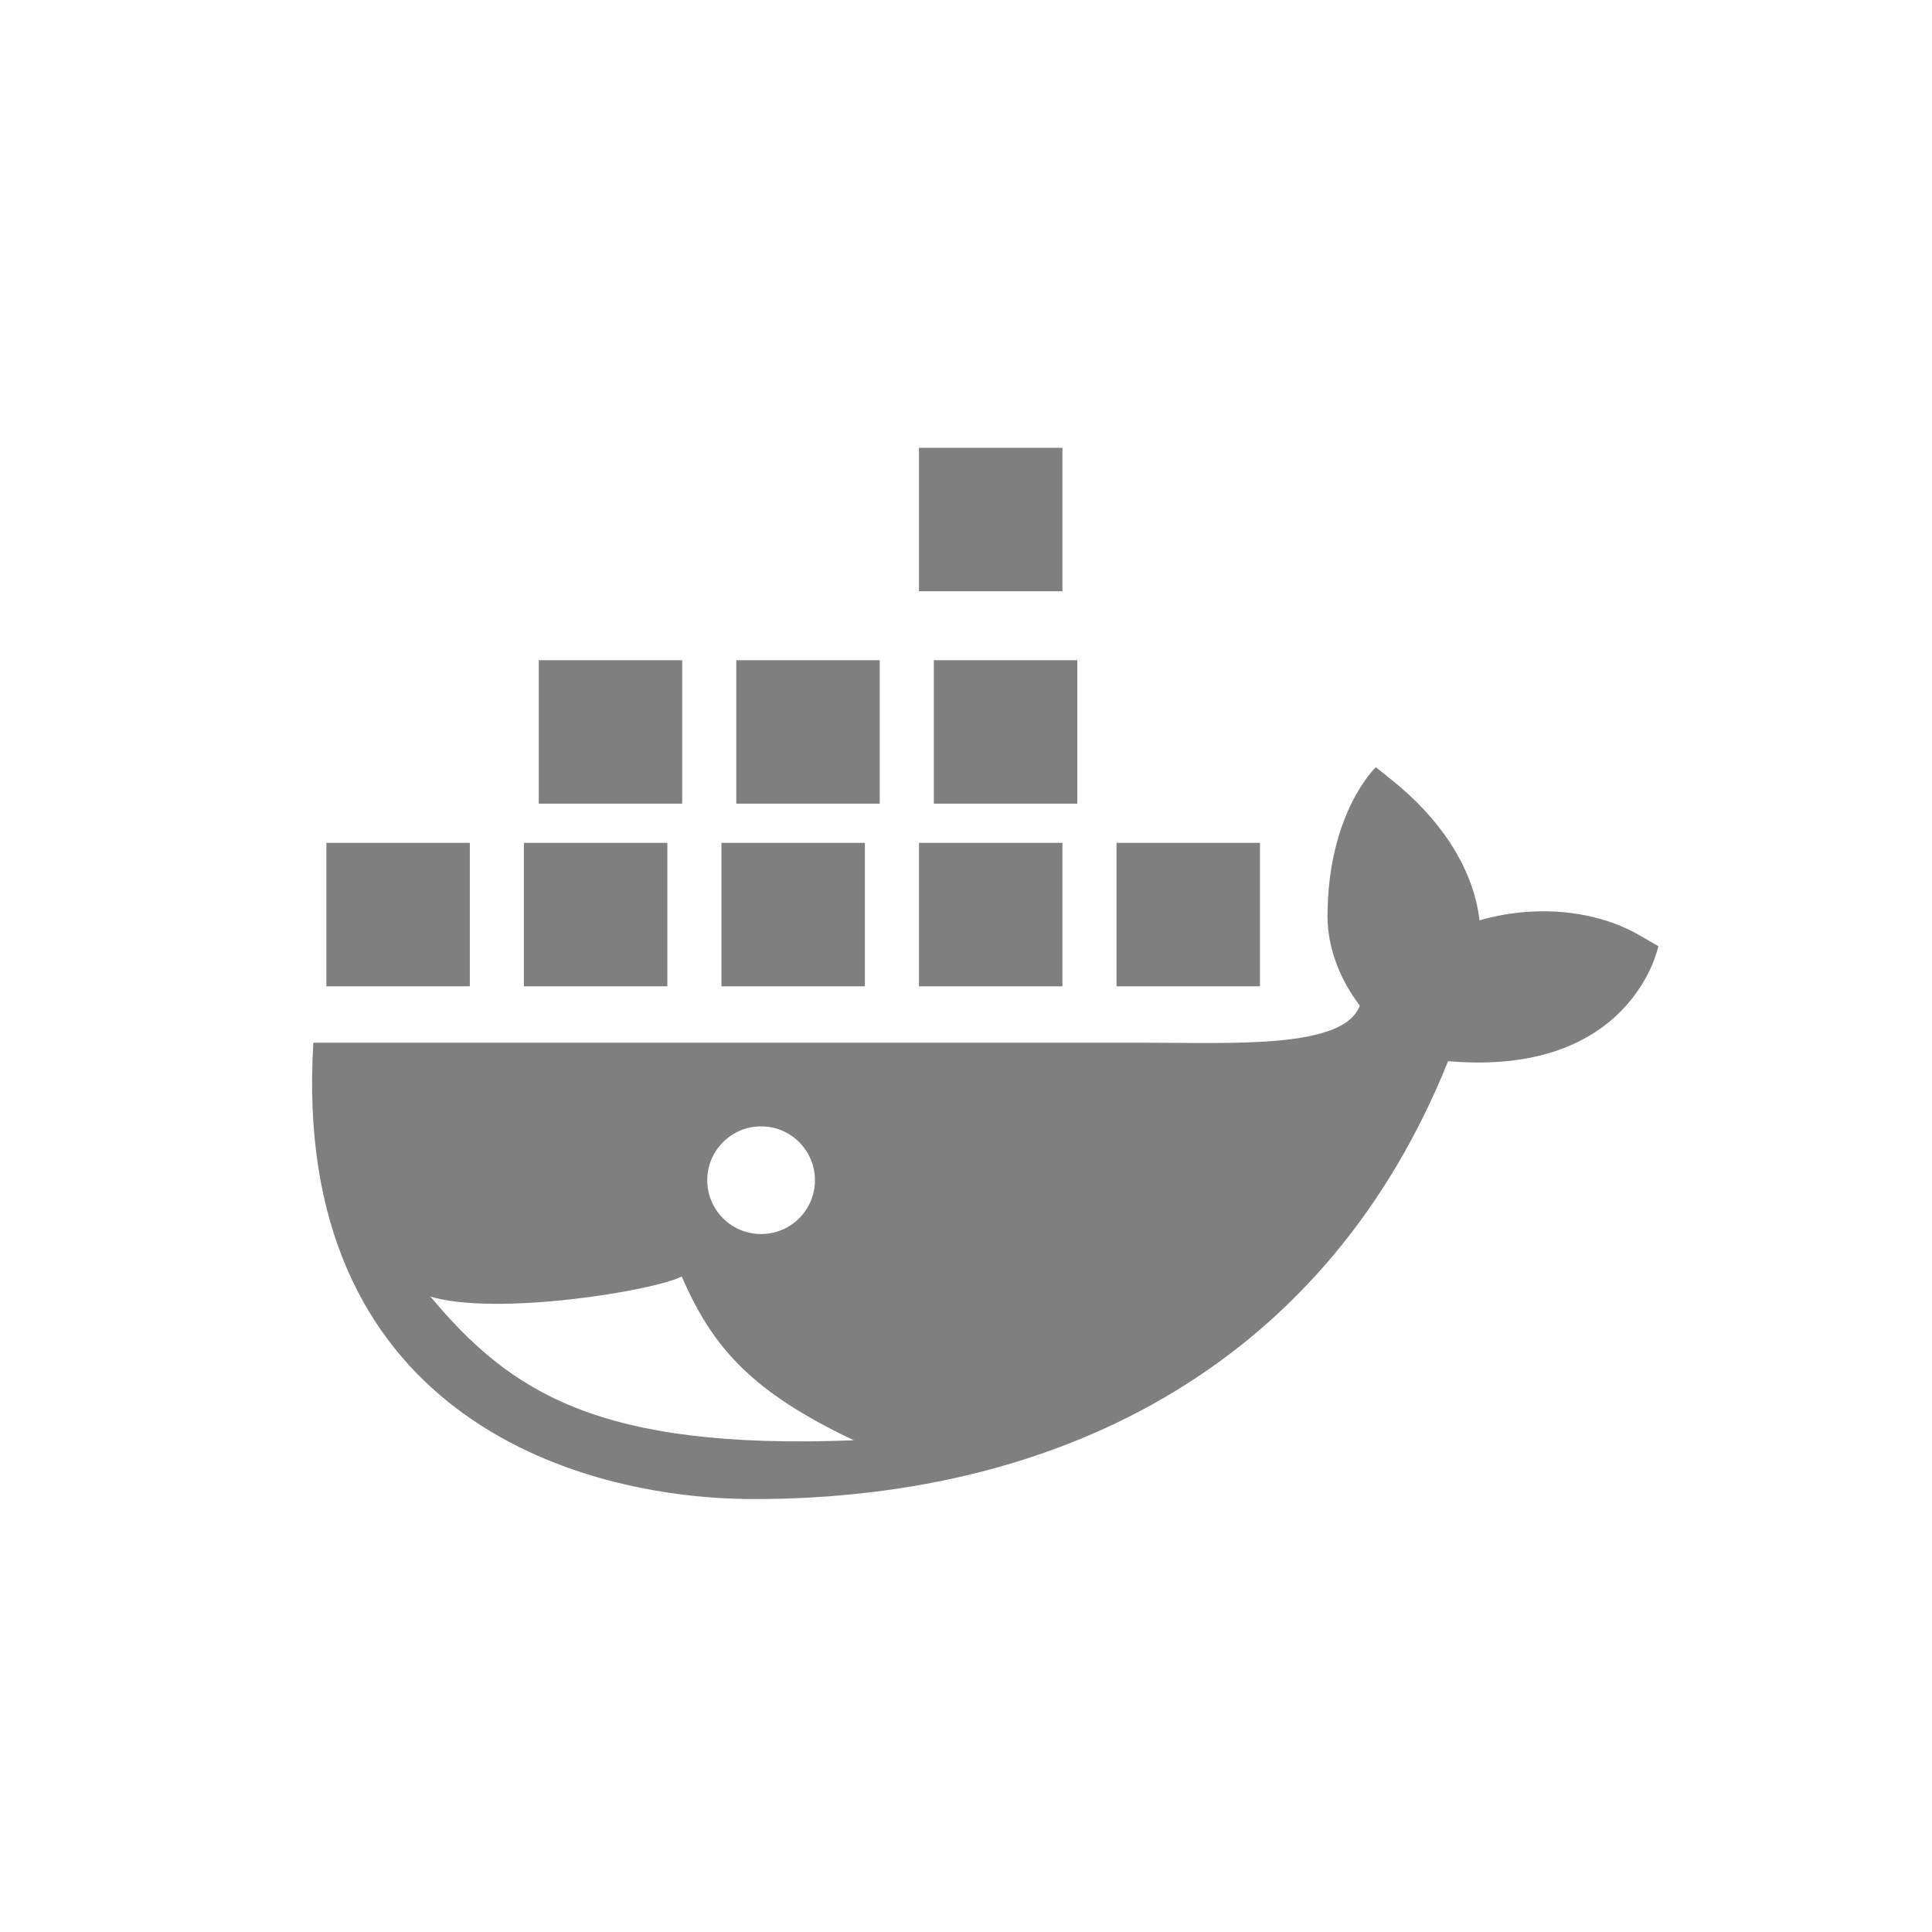
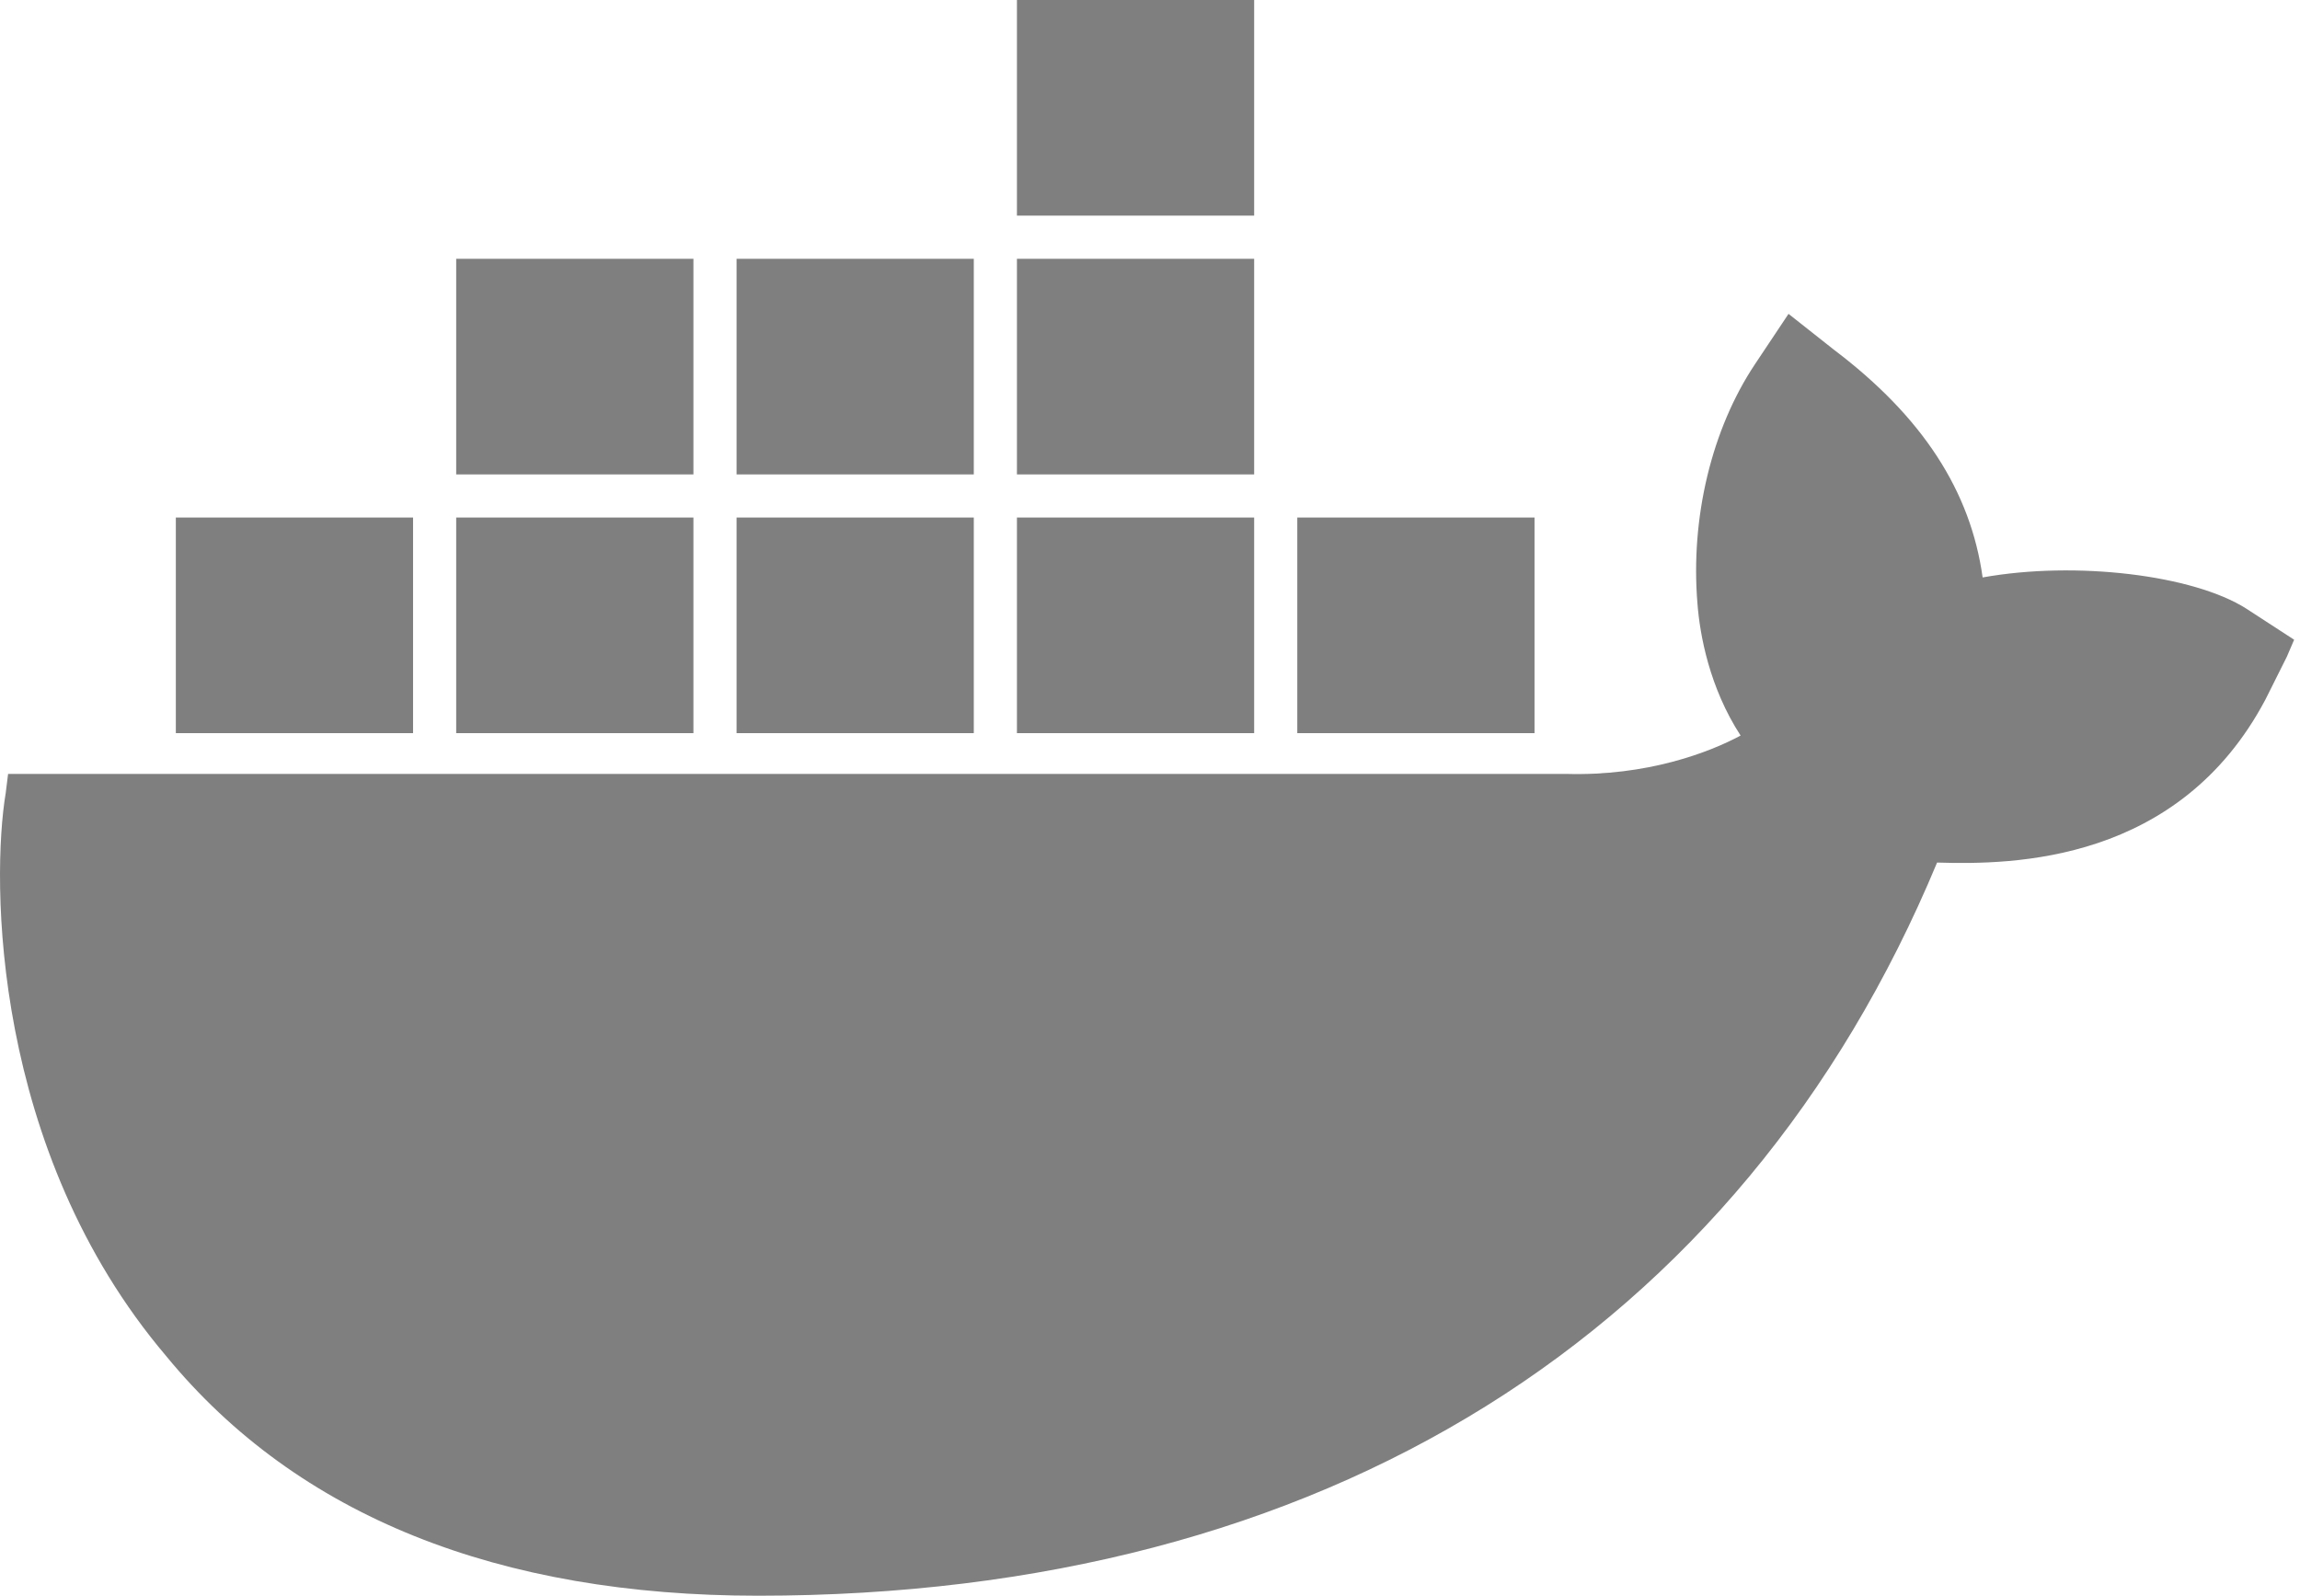
- <svg xmlns="http://www.w3.org/2000/svg" width="130px" height="130px" viewBox="0 0 130 130" version="1.1">
+ <svg xmlns="http://www.w3.org/2000/svg" width="98px" height="68px" viewBox="0 0 98 68" version="1.1">
  <defs />
-   <g id="docker" stroke="none" stroke-width="1" fill="none" fill-rule="evenodd" opacity="0.5">
-     <g id="logo" transform="translate(21, 30)" fill="#000000" fill-rule="nonzero">
-       <path d="M0.962,26.715 L10.613,26.715 L10.613,36.367 L0.962,36.367 L0.962,26.715 Z M14.252,26.715 L23.905,26.715 L23.905,36.367 L14.252,36.367 L14.252,26.715 Z M27.544,26.715 L37.196,26.715 L37.196,36.367 L27.544,36.367 L27.544,26.715 Z M40.836,26.715 L50.488,26.715 L50.488,36.367 L40.836,36.367 L40.836,26.715 Z M40.836,0.132 L50.488,0.132 L50.488,9.784 L40.836,9.784 L40.836,0.132 Z M54.127,26.715 L63.779,26.715 L63.779,36.367 L54.127,36.367 L54.127,26.715 Z" id="Shape" />
-       <path d="M89.315,32.931 C86.211,31.14 82.076,30.895 78.555,31.93 C78.121,28.188 75.662,24.904 72.737,22.555 L71.576,21.621 C71.576,21.621 68.326,24.703 68.326,31.672 C68.326,33.809 69.191,35.958 70.5,37.667 C69.427,40.575 62.025,40.163 56.236,40.163 L0.084,40.163 C-1.419,64.905 17.478,70.868 29.737,70.868 C50.931,70.868 68.411,61.401 76.439,41.403 C88.846,42.481 90.588,33.666 90.588,33.666 L89.315,32.931 Z M30.213,45.79 C32.214,45.79 33.836,47.413 33.836,49.414 C33.836,51.415 32.214,53.037 30.213,53.037 C28.212,53.037 26.589,51.414 26.589,49.414 C26.589,47.413 28.212,45.79 30.213,45.79 Z M7.959,57.243 C12.313,58.565 22.894,56.896 24.871,55.892 C26.96,60.709 29.609,63.666 36.45,66.913 C19.2,67.592 13.312,63.629 7.959,57.243 Z M15.252,14.424 L24.905,14.424 L24.905,24.075 L15.252,24.075 L15.252,14.424 Z M28.544,14.424 L38.196,14.424 L38.196,24.075 L28.544,24.075 L28.544,14.424 Z M41.836,14.424 L51.488,14.424 L51.488,24.075 L41.836,24.075 L41.836,14.424 Z" id="Shape" />
+   <g id="Symbols" stroke="none" stroke-width="1" fill="none" fill-rule="evenodd" opacity="0.5">
+     <g id="Technologies" transform="translate(-485, -540)" fill="#000000" fill-rule="nonzero">
+       <g id="technologies" transform="translate(484, 371)">
+         <g id="docker" transform="translate(1, 169)">
+           <g id="logo">
+             <path d="M29.546,20.216 L19.438,20.216 L19.438,11.027 L29.546,11.027 L29.546,20.216 Z M41.492,22.054 L31.384,22.054 L31.384,31.243 L41.492,31.243 C41.492,31.243 41.492,22.054 41.492,22.054 Z M29.546,22.054 L19.438,22.054 L19.438,31.243 L29.546,31.243 L29.546,22.054 Z M41.492,11.027 L31.384,11.027 L31.384,20.216 L41.492,20.216 C41.492,20.216 41.492,11.027 41.492,11.027 Z M53.438,0 L43.33,0 L43.33,9.189 L53.438,9.189 L53.438,0 Z M65.384,22.054 L55.276,22.054 L55.276,31.243 L65.384,31.243 L65.384,22.054 Z M53.438,22.054 L43.33,22.054 L43.33,31.243 L53.438,31.243 L53.438,22.054 Z M53.438,11.027 L43.33,11.027 L43.33,20.216 L53.438,20.216 L53.438,11.027 Z M17.6,22.054 L7.492,22.054 L7.492,31.243 L17.6,31.243 L17.6,22.054 Z M32.303,68 C56.399,68 74.165,56.871 82.537,36.757 C85.804,36.859 92.849,36.757 96.525,29.814 C96.627,29.61 96.831,29.201 97.444,27.976 L97.75,27.261 L95.708,25.934 C93.462,24.505 88.459,23.892 84.477,24.607 C83.966,20.931 81.924,17.766 78.146,14.907 L76.207,13.375 L74.777,15.52 C72.939,18.276 72.02,22.054 72.327,25.73 C72.429,27.057 72.837,29.303 74.165,31.345 C72.837,32.06 70.183,33.081 66.711,32.979 L0.345,32.979 L0.243,33.796 C-0.37,37.471 -0.37,49.009 7.083,57.79 C12.699,64.631 21.276,68 32.303,68 Z" id="Shape" />
+           </g>
+         </g>
+       </g>
    </g>
  </g>
</svg>
